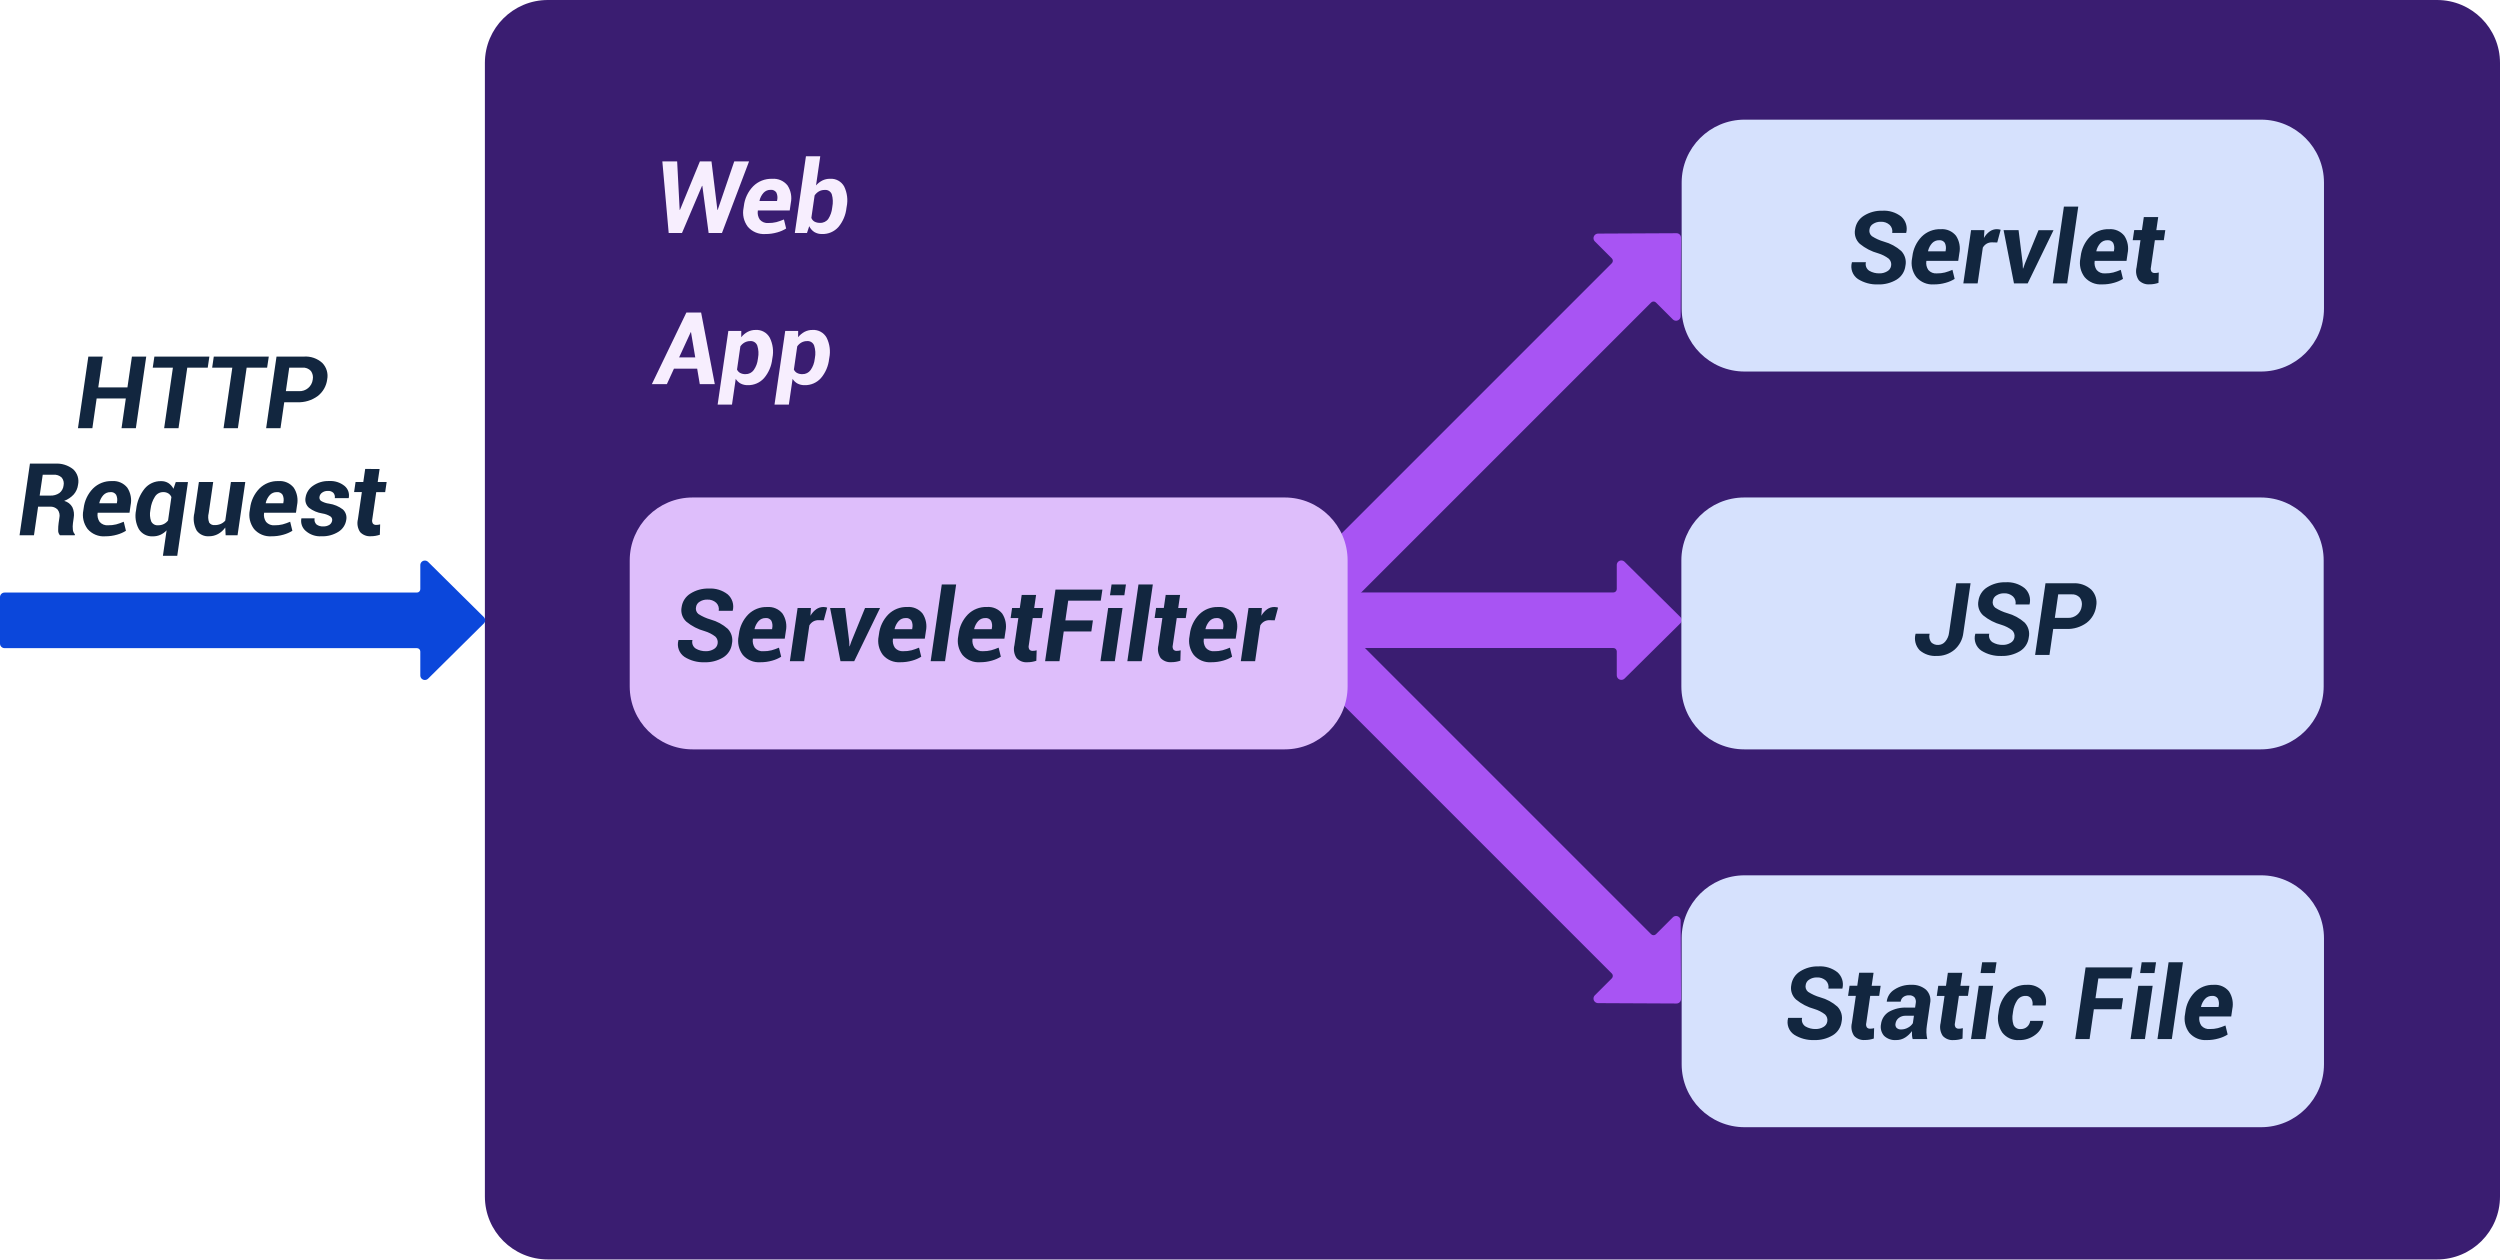
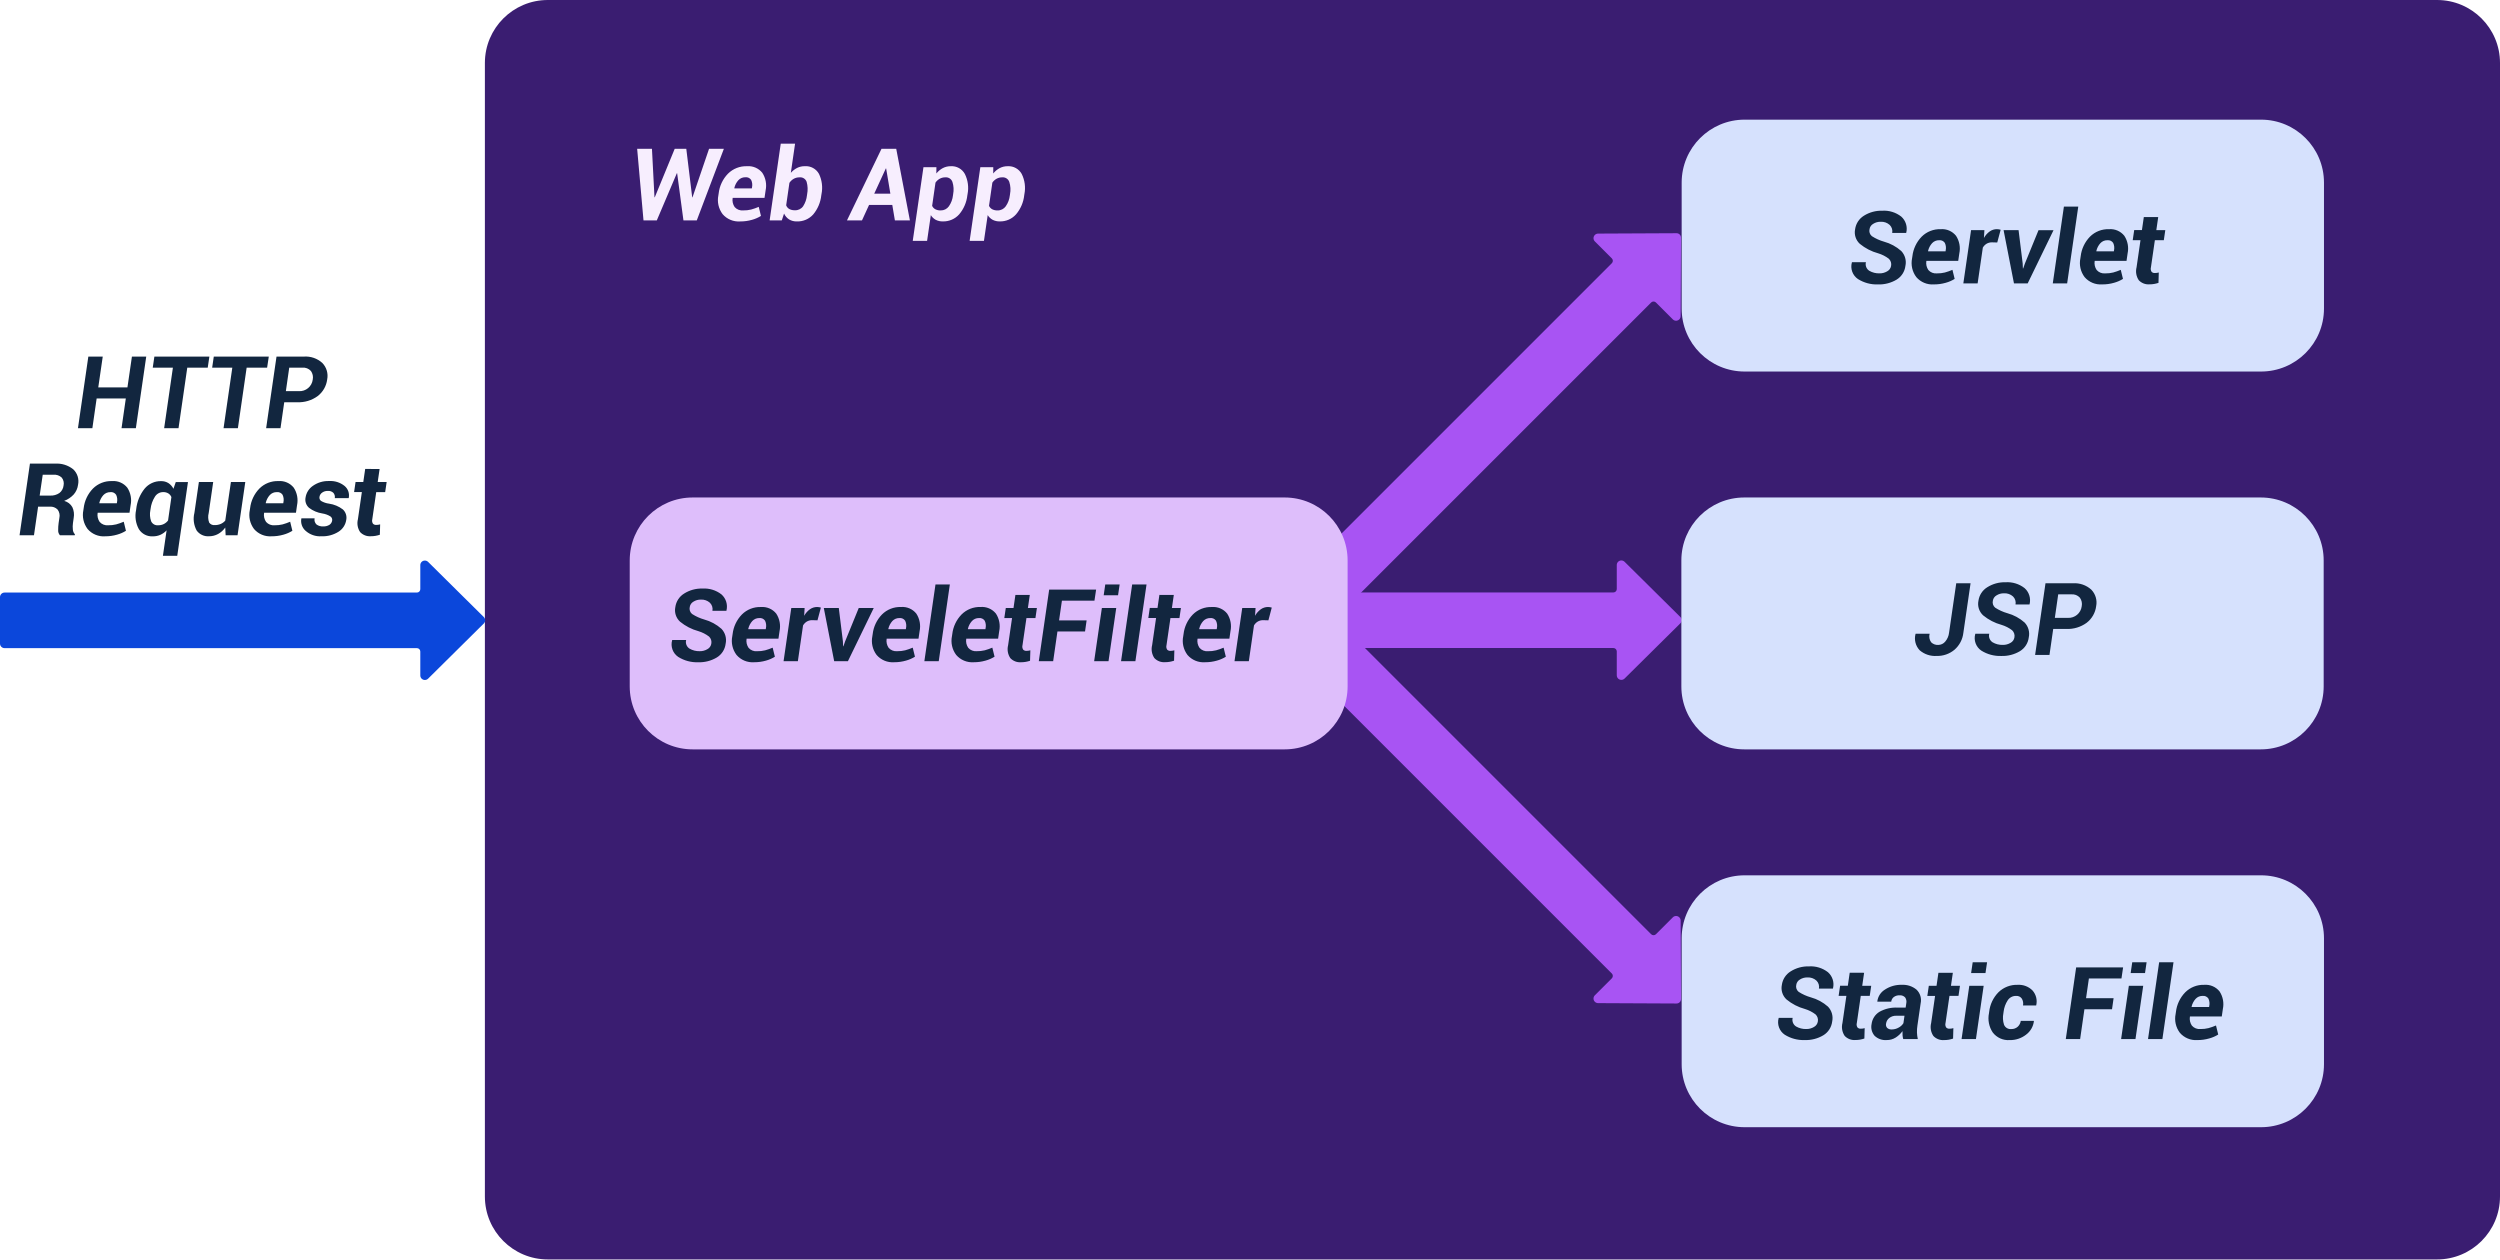
<svg xmlns="http://www.w3.org/2000/svg" width="397" height="200" viewBox="0 0 397 200">
  <g id="Grupo_1103163" data-name="Grupo 1103163" transform="translate(-655 -528)">
    <rect id="Rectángulo_403460" data-name="Rectángulo 403460" width="320" height="200" rx="10" transform="translate(732 528)" fill="#3a1d71" />
    <path id="Trazado_879179" data-name="Trazado 879179" d="M18.76,10.085a.715.715,0,0,1-.518.219h-3.8a.539.539,0,0,0-.536.542V76.322a.722.722,0,0,1-.719.726H5.8a.722.722,0,0,1-.719-.726V10.846a.539.539,0,0,0-.536-.542H.732A.722.722,0,0,1,0,9.592a.73.73,0,0,1,.217-.534L8.972.217a.708.708,0,0,1,1.019,0l8.755,8.841A.731.731,0,0,1,18.76,10.085Z" transform="translate(732.048 617.018) rotate(90)" fill="#0b47db" />
    <path id="Trazado_879180" data-name="Trazado 879180" d="M18.76,10.085a.715.715,0,0,1-.518.219h-3.8a.539.539,0,0,0-.536.542V76.322a.722.722,0,0,1-.719.726H5.8a.722.722,0,0,1-.719-.726V10.846a.539.539,0,0,0-.536-.542H.732A.722.722,0,0,1,0,9.592a.73.73,0,0,1,.217-.534L8.972.217a.708.708,0,0,1,1.019,0l8.755,8.841A.731.731,0,0,1,18.76,10.085Z" transform="translate(922.048 617) rotate(90)" fill="#a854f3" />
    <path id="Trazado_879181" data-name="Trazado 879181" d="M18.76,10.085a.715.715,0,0,1-.518.219h-3.8a.539.539,0,0,0-.536.542v68.3a.722.722,0,0,1-.719.726H5.8a.722.722,0,0,1-.719-.726v-68.3a.539.539,0,0,0-.536-.542H.732A.722.722,0,0,1,0,9.592a.73.73,0,0,1,.217-.534L8.972.217a.708.708,0,0,1,1.019,0l8.755,8.841A.731.731,0,0,1,18.76,10.085Z" transform="translate(915.036 558.537) rotate(45)" fill="#a854f3" />
    <path id="Trazado_879182" data-name="Trazado 879182" d="M18.76,66.963a.715.715,0,0,0-.518-.219h-3.8a.539.539,0,0,1-.536-.542V-2.1a.722.722,0,0,0-.719-.726H5.8a.722.722,0,0,0-.719.726V66.2a.539.539,0,0,1-.536.542H.732A.722.722,0,0,0,0,67.456a.73.73,0,0,0,.217.534l8.755,8.841a.708.708,0,0,0,1.019,0l8.755-8.841A.731.731,0,0,0,18.76,66.963Z" transform="translate(860.555 639.374) rotate(-45)" fill="#a854f3" />
    <rect id="Rectángulo_403512" data-name="Rectángulo 403512" width="114" height="40" rx="10" transform="translate(755 607)" fill="#debefb" />
    <rect id="Rectángulo_403513" data-name="Rectángulo 403513" width="102" height="40" rx="10" transform="translate(922.048 547)" fill="#d6e1fd" />
    <rect id="Rectángulo_403514" data-name="Rectángulo 403514" width="102" height="40" rx="10" transform="translate(922 607)" fill="#d6e1fd" />
    <rect id="Rectángulo_403515" data-name="Rectángulo 403515" width="102" height="40" rx="10" transform="translate(922.048 667)" fill="#d6e1fd" />
-     <path id="Trazado_880514" data-name="Trazado 880514" d="M9.922,11.336h.047L12.6,3.625h2.352L10.648,15H8.531l-1-7.484-.047-.008L4.3,15H2.188L1.18,3.625H3.531l.4,7.7.047.008,3.164-7.7H8.984Zm7.617,3.828A3.361,3.361,0,0,1,14.746,14a3.71,3.71,0,0,1-.668-2.98l.047-.312a5.35,5.35,0,0,1,1.48-3.129,4.072,4.072,0,0,1,3.012-1.184,2.829,2.829,0,0,1,2.438,1.047,3.7,3.7,0,0,1,.523,2.8l-.172,1.18H16.359l-.016.039a1.957,1.957,0,0,0,.32,1.418,1.6,1.6,0,0,0,1.359.535,4.993,4.993,0,0,0,1.266-.141,9.4,9.4,0,0,0,1.2-.422l.352,1.438a5.365,5.365,0,0,1-1.418.617A6.622,6.622,0,0,1,17.539,15.164Zm.82-7.016a1.462,1.462,0,0,0-1.109.473,2.765,2.765,0,0,0-.641,1.246l.016.047h2.766l.031-.172a1.857,1.857,0,0,0-.141-1.176A.973.973,0,0,0,18.359,8.148Zm12.063,2.859a5.661,5.661,0,0,1-1.281,3.043,3.333,3.333,0,0,1-2.6,1.113,2.268,2.268,0,0,1-1.234-.32,2.209,2.209,0,0,1-.8-.93L24.148,15h-1.93L23.984,2.813h2.273l-.672,4.633a3.349,3.349,0,0,1,1-.781A2.669,2.669,0,0,1,27.8,6.391a2.38,2.38,0,0,1,2.254,1.223,5.077,5.077,0,0,1,.395,3.23Zm-2.25-.164a4.213,4.213,0,0,0-.078-1.969,1.075,1.075,0,0,0-1.133-.711,1.814,1.814,0,0,0-.918.23,2.063,2.063,0,0,0-.684.645L24.844,12.6a1.116,1.116,0,0,0,.492.59,1.744,1.744,0,0,0,.883.2,1.518,1.518,0,0,0,1.313-.629,3.969,3.969,0,0,0,.617-1.754ZM6.711,36.547H3.023L1.9,39H-.484L5,27.625H7.336L9.508,39H7.125ZM3.844,34.758H6.406l-.672-4-.047-.008Zm14.789.25a5.586,5.586,0,0,1-1.3,3.035,3.351,3.351,0,0,1-2.586,1.121,2.354,2.354,0,0,1-1.129-.254,2.107,2.107,0,0,1-.785-.746l-.594,4.086H9.961l1.7-11.7h2.055l-.008,1a3.327,3.327,0,0,1,1.023-.855,2.687,2.687,0,0,1,1.273-.3,2.384,2.384,0,0,1,2.234,1.234,5,5,0,0,1,.422,3.219Zm-2.258-.164a3.941,3.941,0,0,0-.113-1.949,1.089,1.089,0,0,0-1.113-.73,1.83,1.83,0,0,0-.9.219A2.028,2.028,0,0,0,13.57,33l-.531,3.688a1.167,1.167,0,0,0,.5.539,1.75,1.75,0,0,0,.859.188,1.555,1.555,0,0,0,1.3-.656,3.738,3.738,0,0,0,.652-1.75Zm11.289.164a5.586,5.586,0,0,1-1.3,3.035,3.351,3.351,0,0,1-2.586,1.121,2.354,2.354,0,0,1-1.129-.254,2.107,2.107,0,0,1-.785-.746l-.594,4.086H18.992l1.7-11.7h2.055l-.008,1a3.327,3.327,0,0,1,1.023-.855,2.687,2.687,0,0,1,1.273-.3,2.384,2.384,0,0,1,2.234,1.234,5,5,0,0,1,.422,3.219Zm-2.258-.164a3.941,3.941,0,0,0-.113-1.949,1.089,1.089,0,0,0-1.113-.73,1.83,1.83,0,0,0-.9.219A2.028,2.028,0,0,0,22.6,33l-.531,3.688a1.167,1.167,0,0,0,.5.539,1.75,1.75,0,0,0,.859.188,1.555,1.555,0,0,0,1.3-.656,3.738,3.738,0,0,0,.652-1.75Z" transform="translate(759 550)" fill="#f7eefe" />
+     <path id="Trazado_880514" data-name="Trazado 880514" d="M9.922,11.336h.047L12.6,3.625h2.352L10.648,15H8.531l-1-7.484-.047-.008L4.3,15H2.188L1.18,3.625H3.531l.4,7.7.047.008,3.164-7.7H8.984Zm7.617,3.828A3.361,3.361,0,0,1,14.746,14a3.71,3.71,0,0,1-.668-2.98l.047-.312a5.35,5.35,0,0,1,1.48-3.129,4.072,4.072,0,0,1,3.012-1.184,2.829,2.829,0,0,1,2.438,1.047,3.7,3.7,0,0,1,.523,2.8l-.172,1.18H16.359l-.016.039a1.957,1.957,0,0,0,.32,1.418,1.6,1.6,0,0,0,1.359.535,4.993,4.993,0,0,0,1.266-.141,9.4,9.4,0,0,0,1.2-.422l.352,1.438a5.365,5.365,0,0,1-1.418.617A6.622,6.622,0,0,1,17.539,15.164Zm.82-7.016a1.462,1.462,0,0,0-1.109.473,2.765,2.765,0,0,0-.641,1.246l.016.047h2.766l.031-.172a1.857,1.857,0,0,0-.141-1.176A.973.973,0,0,0,18.359,8.148Zm12.063,2.859a5.661,5.661,0,0,1-1.281,3.043,3.333,3.333,0,0,1-2.6,1.113,2.268,2.268,0,0,1-1.234-.32,2.209,2.209,0,0,1-.8-.93L24.148,15h-1.93L23.984,2.813h2.273l-.672,4.633a3.349,3.349,0,0,1,1-.781A2.669,2.669,0,0,1,27.8,6.391a2.38,2.38,0,0,1,2.254,1.223,5.077,5.077,0,0,1,.395,3.23Zm-2.25-.164a4.213,4.213,0,0,0-.078-1.969,1.075,1.075,0,0,0-1.133-.711,1.814,1.814,0,0,0-.918.23,2.063,2.063,0,0,0-.684.645L24.844,12.6a1.116,1.116,0,0,0,.492.59,1.744,1.744,0,0,0,.883.2,1.518,1.518,0,0,0,1.313-.629,3.969,3.969,0,0,0,.617-1.754Zm13.523,1.7H38.008L36.883,15H34.5L39.984,3.625H42.32L44.492,15H42.109Zm-2.867-1.789h2.563l-.672-4-.047-.008Zm14.789.25a5.586,5.586,0,0,1-1.3,3.035,3.351,3.351,0,0,1-2.586,1.121A2.354,2.354,0,0,1,48.6,14.91a2.107,2.107,0,0,1-.785-.746l-.594,4.086H44.945l1.7-11.7H48.7l-.008,1a3.327,3.327,0,0,1,1.023-.855,2.687,2.687,0,0,1,1.273-.3,2.384,2.384,0,0,1,2.234,1.234,5,5,0,0,1,.422,3.219Zm-2.258-.164a3.941,3.941,0,0,0-.113-1.949,1.089,1.089,0,0,0-1.113-.73,1.83,1.83,0,0,0-.9.219A2.028,2.028,0,0,0,48.555,9l-.531,3.688a1.167,1.167,0,0,0,.5.539,1.75,1.75,0,0,0,.859.188,1.555,1.555,0,0,0,1.3-.656,3.738,3.738,0,0,0,.652-1.75Zm11.289.164a5.586,5.586,0,0,1-1.3,3.035,3.351,3.351,0,0,1-2.586,1.121,2.354,2.354,0,0,1-1.129-.254,2.107,2.107,0,0,1-.785-.746L56.25,18.25H53.977l1.7-11.7h2.055l-.008,1a3.327,3.327,0,0,1,1.023-.855,2.687,2.687,0,0,1,1.273-.3A2.384,2.384,0,0,1,62.25,7.625a5,5,0,0,1,.422,3.219Zm-2.258-.164a3.941,3.941,0,0,0-.113-1.949,1.089,1.089,0,0,0-1.113-.73,1.83,1.83,0,0,0-.9.219A2.028,2.028,0,0,0,57.586,9l-.531,3.688a1.167,1.167,0,0,0,.5.539,1.75,1.75,0,0,0,.859.188,1.555,1.555,0,0,0,1.3-.656,3.738,3.738,0,0,0,.652-1.75Z" transform="translate(755 548)" fill="#f7eefe" />
    <path id="Trazado_880516" data-name="Trazado 880516" d="M13.254,12.242A1.235,1.235,0,0,0,12.9,11.09a5.335,5.335,0,0,0-1.691-.863A7.8,7.8,0,0,1,8.289,8.719a2.465,2.465,0,0,1-.746-2.312,3,3,0,0,1,1.4-2.152,5.177,5.177,0,0,1,2.914-.793,4.455,4.455,0,0,1,3.008.926,2.586,2.586,0,0,1,.8,2.559l-.016.047H13.434a1.411,1.411,0,0,0-.4-1.277,1.96,1.96,0,0,0-1.43-.5,2.116,2.116,0,0,0-1.2.336,1.167,1.167,0,0,0-.57.836A1.1,1.1,0,0,0,10.2,7.5a7.217,7.217,0,0,0,1.941.879,6.817,6.817,0,0,1,2.73,1.48,2.624,2.624,0,0,1,.66,2.371,2.963,2.963,0,0,1-1.4,2.176,5.424,5.424,0,0,1-2.965.762A5.588,5.588,0,0,1,8,14.316a2.4,2.4,0,0,1-.969-2.637l.016-.047H9.262A1.245,1.245,0,0,0,9.793,13a3.061,3.061,0,0,0,1.625.41,2.286,2.286,0,0,0,1.227-.328A1.192,1.192,0,0,0,13.254,12.242Zm6.8,2.922A3.361,3.361,0,0,1,17.258,14a3.71,3.71,0,0,1-.668-2.98l.047-.312a5.35,5.35,0,0,1,1.48-3.129,4.072,4.072,0,0,1,3.012-1.184,2.829,2.829,0,0,1,2.438,1.047,3.7,3.7,0,0,1,.523,2.8l-.172,1.18H18.871l-.016.039a1.957,1.957,0,0,0,.32,1.418,1.6,1.6,0,0,0,1.359.535,4.993,4.993,0,0,0,1.266-.141,9.4,9.4,0,0,0,1.2-.422l.352,1.438a5.365,5.365,0,0,1-1.418.617A6.622,6.622,0,0,1,20.051,15.164Zm.82-7.016a1.462,1.462,0,0,0-1.109.473,2.765,2.765,0,0,0-.641,1.246l.016.047H21.9l.031-.172a1.857,1.857,0,0,0-.141-1.176A.973.973,0,0,0,20.871,8.148Zm9.242.359-.828-.023a1.642,1.642,0,0,0-.863.219,1.722,1.722,0,0,0-.6.617L27,15H24.73l1.227-8.453h2.117L28,7.789a3.168,3.168,0,0,1,.914-1.035,1.971,1.971,0,0,1,1.148-.363,1.659,1.659,0,0,1,.309.027q.145.027.285.066Zm4.039,3.344.031.773.047.008.273-.781,2.164-5.3h2.383L34.949,15H32.77L31.121,6.547H33.5ZM41.215,15H38.934L40.7,2.813H42.98Zm5.563.164A3.361,3.361,0,0,1,43.984,14a3.71,3.71,0,0,1-.668-2.98l.047-.312a5.35,5.35,0,0,1,1.48-3.129,4.072,4.072,0,0,1,3.012-1.184,2.829,2.829,0,0,1,2.438,1.047,3.7,3.7,0,0,1,.523,2.8l-.172,1.18H45.6l-.016.039a1.957,1.957,0,0,0,.32,1.418,1.6,1.6,0,0,0,1.359.535,4.993,4.993,0,0,0,1.266-.141,9.4,9.4,0,0,0,1.2-.422l.352,1.438a5.365,5.365,0,0,1-1.418.617A6.622,6.622,0,0,1,46.777,15.164Zm.82-7.016a1.462,1.462,0,0,0-1.109.473,2.765,2.765,0,0,0-.641,1.246l.016.047h2.766l.031-.172a1.857,1.857,0,0,0-.141-1.176A.973.973,0,0,0,47.6,8.148Zm8.078-3.672-.3,2.07H56.8l-.234,1.6H55.145l-.625,4.3a.887.887,0,0,0,.1.711.65.65,0,0,0,.52.2,2.284,2.284,0,0,0,.313-.02,2.514,2.514,0,0,0,.313-.066l-.047,1.648a5.04,5.04,0,0,1-.7.176,4.184,4.184,0,0,1-.719.059,2.116,2.116,0,0,1-1.711-.656,2.538,2.538,0,0,1-.352-2.047l.625-4.312H51.629l.234-1.6H53.09l.3-2.07Z" transform="translate(942.048 558)" fill="#12263f" />
-     <path id="Trazado_880515" data-name="Trazado 880515" d="M6.953,12.242A1.235,1.235,0,0,0,6.6,11.09a5.335,5.335,0,0,0-1.691-.863A7.8,7.8,0,0,1,1.988,8.719a2.465,2.465,0,0,1-.746-2.312,3,3,0,0,1,1.4-2.152,5.177,5.177,0,0,1,2.914-.793,4.455,4.455,0,0,1,3.008.926,2.586,2.586,0,0,1,.8,2.559l-.016.047H7.133a1.411,1.411,0,0,0-.4-1.277,1.96,1.96,0,0,0-1.43-.5,2.116,2.116,0,0,0-1.2.336,1.167,1.167,0,0,0-.57.836A1.1,1.1,0,0,0,3.9,7.5a7.217,7.217,0,0,0,1.941.879,6.817,6.817,0,0,1,2.73,1.48,2.624,2.624,0,0,1,.66,2.371,2.963,2.963,0,0,1-1.4,2.176,5.424,5.424,0,0,1-2.965.762A5.588,5.588,0,0,1,1.7,14.316,2.4,2.4,0,0,1,.734,11.68l.016-.047H2.961A1.245,1.245,0,0,0,3.492,13a3.061,3.061,0,0,0,1.625.41,2.286,2.286,0,0,0,1.227-.328A1.192,1.192,0,0,0,6.953,12.242Zm6.8,2.922A3.361,3.361,0,0,1,10.957,14a3.71,3.71,0,0,1-.668-2.98l.047-.312a5.35,5.35,0,0,1,1.48-3.129,4.072,4.072,0,0,1,3.012-1.184,2.829,2.829,0,0,1,2.438,1.047,3.7,3.7,0,0,1,.523,2.8l-.172,1.18H12.57l-.016.039a1.957,1.957,0,0,0,.32,1.418,1.6,1.6,0,0,0,1.359.535,4.993,4.993,0,0,0,1.266-.141,9.4,9.4,0,0,0,1.2-.422l.352,1.438a5.365,5.365,0,0,1-1.418.617A6.622,6.622,0,0,1,13.75,15.164Zm.82-7.016a1.462,1.462,0,0,0-1.109.473,2.765,2.765,0,0,0-.641,1.246l.016.047H15.6l.031-.172a1.857,1.857,0,0,0-.141-1.176A.973.973,0,0,0,14.57,8.148Zm9.242.359-.828-.023a1.642,1.642,0,0,0-.863.219,1.722,1.722,0,0,0-.6.617L20.7,15H18.43l1.227-8.453h2.117L21.7,7.789a3.168,3.168,0,0,1,.914-1.035,1.971,1.971,0,0,1,1.148-.363,1.659,1.659,0,0,1,.309.027q.145.027.285.066Zm4.039,3.344.031.773.047.008.273-.781,2.164-5.3H32.75L28.648,15h-2.18L24.82,6.547H27.2Zm8.141,3.313A3.361,3.361,0,0,1,33.2,14a3.71,3.71,0,0,1-.668-2.98l.047-.312a5.35,5.35,0,0,1,1.48-3.129A4.072,4.072,0,0,1,37.07,6.391a2.829,2.829,0,0,1,2.438,1.047,3.7,3.7,0,0,1,.523,2.8l-.172,1.18H34.813l-.016.039a1.957,1.957,0,0,0,.32,1.418,1.6,1.6,0,0,0,1.359.535,4.993,4.993,0,0,0,1.266-.141,9.4,9.4,0,0,0,1.2-.422l.352,1.438a5.365,5.365,0,0,1-1.418.617A6.622,6.622,0,0,1,35.992,15.164Zm.82-7.016a1.462,1.462,0,0,0-1.109.473,2.765,2.765,0,0,0-.641,1.246l.016.047h2.766l.031-.172a1.857,1.857,0,0,0-.141-1.176A.973.973,0,0,0,36.813,8.148ZM43.07,15H40.789L42.555,2.813h2.281Zm5.563.164A3.361,3.361,0,0,1,45.84,14a3.71,3.71,0,0,1-.668-2.98l.047-.312A5.35,5.35,0,0,1,46.7,7.574a4.072,4.072,0,0,1,3.012-1.184,2.829,2.829,0,0,1,2.438,1.047,3.7,3.7,0,0,1,.523,2.8l-.172,1.18H47.453l-.016.039a1.957,1.957,0,0,0,.32,1.418,1.6,1.6,0,0,0,1.359.535,4.993,4.993,0,0,0,1.266-.141,9.4,9.4,0,0,0,1.2-.422l.352,1.438a5.365,5.365,0,0,1-1.418.617A6.622,6.622,0,0,1,48.633,15.164Zm.82-7.016a1.462,1.462,0,0,0-1.109.473A2.765,2.765,0,0,0,47.7,9.867l.016.047h2.766l.031-.172a1.857,1.857,0,0,0-.141-1.176A.973.973,0,0,0,49.453,8.148Zm8.078-3.672-.3,2.07h1.43l-.234,1.6H57l-.625,4.3a.887.887,0,0,0,.1.711.65.65,0,0,0,.52.2,2.284,2.284,0,0,0,.313-.02,2.514,2.514,0,0,0,.313-.066L57.57,14.93a5.04,5.04,0,0,1-.7.176,4.184,4.184,0,0,1-.719.059,2.116,2.116,0,0,1-1.711-.656,2.538,2.538,0,0,1-.352-2.047l.625-4.312H53.484l.234-1.6h1.227l.3-2.07Zm8.773,5.8H61.922L61.242,15H58.961L60.609,3.625h7.453L67.8,5.383H62.633L62.18,8.516h4.375ZM70.031,15H67.75l1.227-8.453h2.281ZM71.547,4.523H69.266l.25-1.711H71.8ZM74.3,15H72.023L73.789,2.813H76.07ZM80.4,4.477l-.3,2.07h1.43l-.234,1.6H79.867l-.625,4.3a.887.887,0,0,0,.1.711.65.65,0,0,0,.52.2,2.284,2.284,0,0,0,.313-.02,2.515,2.515,0,0,0,.313-.066l-.047,1.648a5.04,5.04,0,0,1-.7.176,4.184,4.184,0,0,1-.719.059,2.116,2.116,0,0,1-1.711-.656,2.538,2.538,0,0,1-.352-2.047l.625-4.312H76.352l.234-1.6h1.227l.3-2.07Zm4.961,10.688A3.361,3.361,0,0,1,82.566,14a3.71,3.71,0,0,1-.668-2.98l.047-.312a5.35,5.35,0,0,1,1.48-3.129,4.072,4.072,0,0,1,3.012-1.184,2.829,2.829,0,0,1,2.438,1.047,3.7,3.7,0,0,1,.523,2.8l-.172,1.18H84.18l-.016.039a1.957,1.957,0,0,0,.32,1.418,1.6,1.6,0,0,0,1.359.535,4.993,4.993,0,0,0,1.266-.141,9.4,9.4,0,0,0,1.2-.422l.352,1.438a5.365,5.365,0,0,1-1.418.617A6.622,6.622,0,0,1,85.359,15.164Zm.82-7.016a1.462,1.462,0,0,0-1.109.473,2.765,2.765,0,0,0-.641,1.246l.016.047h2.766l.031-.172A1.857,1.857,0,0,0,87.1,8.566.973.973,0,0,0,86.18,8.148Zm9.242.359-.828-.023a1.642,1.642,0,0,0-.863.219,1.722,1.722,0,0,0-.6.617L92.313,15H90.039l1.227-8.453h2.117L93.3,7.789a3.168,3.168,0,0,1,.914-1.035,1.971,1.971,0,0,1,1.148-.363,1.659,1.659,0,0,1,.309.027q.145.027.285.066Z" transform="translate(762 618)" fill="#12263f" />
+     <path id="Trazado_880515" data-name="Trazado 880515" d="M6.953,12.242A1.235,1.235,0,0,0,6.6,11.09a5.335,5.335,0,0,0-1.691-.863A7.8,7.8,0,0,1,1.988,8.719a2.465,2.465,0,0,1-.746-2.312,3,3,0,0,1,1.4-2.152,5.177,5.177,0,0,1,2.914-.793,4.455,4.455,0,0,1,3.008.926,2.586,2.586,0,0,1,.8,2.559l-.016.047H7.133a1.411,1.411,0,0,0-.4-1.277,1.96,1.96,0,0,0-1.43-.5,2.116,2.116,0,0,0-1.2.336,1.167,1.167,0,0,0-.57.836A1.1,1.1,0,0,0,3.9,7.5a7.217,7.217,0,0,0,1.941.879,6.817,6.817,0,0,1,2.73,1.48,2.624,2.624,0,0,1,.66,2.371,2.963,2.963,0,0,1-1.4,2.176,5.424,5.424,0,0,1-2.965.762A5.588,5.588,0,0,1,1.7,14.316,2.4,2.4,0,0,1,.734,11.68l.016-.047H2.961A1.245,1.245,0,0,0,3.492,13a3.061,3.061,0,0,0,1.625.41,2.286,2.286,0,0,0,1.227-.328A1.192,1.192,0,0,0,6.953,12.242Zm6.8,2.922A3.361,3.361,0,0,1,10.957,14a3.71,3.71,0,0,1-.668-2.98l.047-.312a5.35,5.35,0,0,1,1.48-3.129,4.072,4.072,0,0,1,3.012-1.184,2.829,2.829,0,0,1,2.438,1.047,3.7,3.7,0,0,1,.523,2.8l-.172,1.18H12.57l-.016.039a1.957,1.957,0,0,0,.32,1.418,1.6,1.6,0,0,0,1.359.535,4.993,4.993,0,0,0,1.266-.141,9.4,9.4,0,0,0,1.2-.422l.352,1.438a5.365,5.365,0,0,1-1.418.617A6.622,6.622,0,0,1,13.75,15.164Zm.82-7.016a1.462,1.462,0,0,0-1.109.473,2.765,2.765,0,0,0-.641,1.246l.016.047H15.6l.031-.172a1.857,1.857,0,0,0-.141-1.176A.973.973,0,0,0,14.57,8.148Zm9.242.359-.828-.023a1.642,1.642,0,0,0-.863.219,1.722,1.722,0,0,0-.6.617L20.7,15H18.43l1.227-8.453h2.117L21.7,7.789a3.168,3.168,0,0,1,.914-1.035,1.971,1.971,0,0,1,1.148-.363,1.659,1.659,0,0,1,.309.027q.145.027.285.066Zm4.039,3.344.031.773.047.008.273-.781,2.164-5.3H32.75L28.648,15h-2.18L24.82,6.547H27.2Zm8.141,3.313A3.361,3.361,0,0,1,33.2,14a3.71,3.71,0,0,1-.668-2.98l.047-.312a5.35,5.35,0,0,1,1.48-3.129A4.072,4.072,0,0,1,37.07,6.391a2.829,2.829,0,0,1,2.438,1.047,3.7,3.7,0,0,1,.523,2.8l-.172,1.18H34.813l-.016.039a1.957,1.957,0,0,0,.32,1.418,1.6,1.6,0,0,0,1.359.535,4.993,4.993,0,0,0,1.266-.141,9.4,9.4,0,0,0,1.2-.422l.352,1.438a5.365,5.365,0,0,1-1.418.617A6.622,6.622,0,0,1,35.992,15.164Zm.82-7.016a1.462,1.462,0,0,0-1.109.473,2.765,2.765,0,0,0-.641,1.246l.016.047h2.766l.031-.172a1.857,1.857,0,0,0-.141-1.176A.973.973,0,0,0,36.813,8.148ZM43.07,15H40.789L42.555,2.813h2.281Zm5.563.164A3.361,3.361,0,0,1,45.84,14a3.71,3.71,0,0,1-.668-2.98l.047-.312A5.35,5.35,0,0,1,46.7,7.574a4.072,4.072,0,0,1,3.012-1.184,2.829,2.829,0,0,1,2.438,1.047,3.7,3.7,0,0,1,.523,2.8l-.172,1.18H47.453l-.016.039a1.957,1.957,0,0,0,.32,1.418,1.6,1.6,0,0,0,1.359.535,4.993,4.993,0,0,0,1.266-.141,9.4,9.4,0,0,0,1.2-.422l.352,1.438a5.365,5.365,0,0,1-1.418.617A6.622,6.622,0,0,1,48.633,15.164Zm.82-7.016a1.462,1.462,0,0,0-1.109.473A2.765,2.765,0,0,0,47.7,9.867l.016.047h2.766l.031-.172a1.857,1.857,0,0,0-.141-1.176A.973.973,0,0,0,49.453,8.148Zm8.078-3.672-.3,2.07h1.43l-.234,1.6H57l-.625,4.3a.887.887,0,0,0,.1.711.65.65,0,0,0,.52.2,2.284,2.284,0,0,0,.313-.02,2.514,2.514,0,0,0,.313-.066L57.57,14.93a5.04,5.04,0,0,1-.7.176,4.184,4.184,0,0,1-.719.059,2.116,2.116,0,0,1-1.711-.656,2.538,2.538,0,0,1-.352-2.047l.625-4.312H53.484l.234-1.6h1.227l.3-2.07Zm8.773,5.8H61.922L61.242,15H58.961L60.609,3.625h7.453L67.8,5.383H62.633L62.18,8.516h4.375ZM70.031,15H67.75l1.227-8.453h2.281ZM71.547,4.523H69.266l.25-1.711H71.8ZM74.3,15H72.023L73.789,2.813H76.07ZM80.4,4.477l-.3,2.07h1.43l-.234,1.6H79.867l-.625,4.3a.887.887,0,0,0,.1.711.65.65,0,0,0,.52.2,2.284,2.284,0,0,0,.313-.02,2.515,2.515,0,0,0,.313-.066l-.047,1.648a5.04,5.04,0,0,1-.7.176,4.184,4.184,0,0,1-.719.059,2.116,2.116,0,0,1-1.711-.656,2.538,2.538,0,0,1-.352-2.047l.625-4.312H76.352l.234-1.6h1.227l.3-2.07Zm4.961,10.688A3.361,3.361,0,0,1,82.566,14a3.71,3.71,0,0,1-.668-2.98l.047-.312a5.35,5.35,0,0,1,1.48-3.129,4.072,4.072,0,0,1,3.012-1.184,2.829,2.829,0,0,1,2.438,1.047,3.7,3.7,0,0,1,.523,2.8l-.172,1.18H84.18l-.016.039a1.957,1.957,0,0,0,.32,1.418,1.6,1.6,0,0,0,1.359.535,4.993,4.993,0,0,0,1.266-.141,9.4,9.4,0,0,0,1.2-.422l.352,1.438a5.365,5.365,0,0,1-1.418.617A6.622,6.622,0,0,1,85.359,15.164Zm.82-7.016a1.462,1.462,0,0,0-1.109.473,2.765,2.765,0,0,0-.641,1.246l.016.047h2.766l.031-.172A1.857,1.857,0,0,0,87.1,8.566.973.973,0,0,0,86.18,8.148Zm9.242.359-.828-.023a1.642,1.642,0,0,0-.863.219,1.722,1.722,0,0,0-.6.617L92.313,15H90.039l1.227-8.453h2.117L93.3,7.789a3.168,3.168,0,0,1,.914-1.035,1.971,1.971,0,0,1,1.148-.363,1.659,1.659,0,0,1,.309.027q.145.027.285.066Z" transform="translate(761 618)" fill="#12263f" />
    <path id="Trazado_880513" data-name="Trazado 880513" d="M24.574,15H22.3l.68-4.727H18.348L17.668,15H15.379L17.027,3.625h2.289l-.711,4.891h4.633l.711-4.891h2.273ZM35.988,5.383h-3.25L31.348,15H29.066l1.391-9.617h-3.2l.258-1.758h8.734Zm9.43,0h-3.25L40.777,15H38.5l1.391-9.617h-3.2l.258-1.758h8.734Zm2.719,5.492L47.543,15H45.262L46.91,3.625h4.352A3.943,3.943,0,0,1,54.18,4.633a2.935,2.935,0,0,1,.777,2.625A3.947,3.947,0,0,1,53.445,9.9a5.125,5.125,0,0,1-3.23.977Zm.258-1.758h2.07a2.1,2.1,0,0,0,2.2-1.844,1.74,1.74,0,0,0-.293-1.363A1.633,1.633,0,0,0,51,5.383h-2.07ZM9.051,27.453,8.395,32H6.105L7.754,20.625H11.73a4.193,4.193,0,0,1,2.891.891,2.622,2.622,0,0,1,.773,2.469,2.9,2.9,0,0,1-.687,1.535,3.971,3.971,0,0,1-1.516,1.02,2.071,2.071,0,0,1,1.3,1,2.827,2.827,0,0,1,.211,1.7l-.117.836a4,4,0,0,0-.016,1,1.164,1.164,0,0,0,.328.766L14.871,32H12.52a1.082,1.082,0,0,1-.281-.816,7.448,7.448,0,0,1,.07-1.129l.117-.8a1.616,1.616,0,0,0-.273-1.332,1.559,1.559,0,0,0-1.25-.465ZM9.3,25.7h1.656a2.4,2.4,0,0,0,1.48-.41,1.752,1.752,0,0,0,.66-1.2,1.492,1.492,0,0,0-.293-1.25,1.7,1.7,0,0,0-1.332-.453H9.785Zm10.4,6.469A3.361,3.361,0,0,1,16.906,31a3.71,3.71,0,0,1-.668-2.98l.047-.312a5.35,5.35,0,0,1,1.48-3.129,4.072,4.072,0,0,1,3.012-1.184,2.829,2.829,0,0,1,2.438,1.047,3.7,3.7,0,0,1,.523,2.8l-.172,1.18H18.52l-.016.039a1.957,1.957,0,0,0,.32,1.418,1.6,1.6,0,0,0,1.359.535,4.993,4.993,0,0,0,1.266-.141,9.4,9.4,0,0,0,1.2-.422L23,31.289a5.365,5.365,0,0,1-1.418.617A6.622,6.622,0,0,1,19.7,32.164Zm.82-7.016a1.462,1.462,0,0,0-1.109.473,2.765,2.765,0,0,0-.641,1.246l.016.047h2.766l.031-.172a1.857,1.857,0,0,0-.141-1.176A.973.973,0,0,0,20.52,25.148Zm4.109,2.7a6.245,6.245,0,0,1,1.332-3.25,3.3,3.3,0,0,1,2.613-1.2,2.115,2.115,0,0,1,1.176.316,2.321,2.321,0,0,1,.793.9l.367-1.062h1.938l-1.7,11.7H28.871l.586-4.039a3.118,3.118,0,0,1-.984.711,2.865,2.865,0,0,1-1.187.242,2.446,2.446,0,0,1-2.238-1.148,4.376,4.376,0,0,1-.441-3.008Zm2.25.164A3.3,3.3,0,0,0,27,29.777a1.105,1.105,0,0,0,1.125.637,1.965,1.965,0,0,0,.891-.2,1.925,1.925,0,0,0,.672-.562l.531-3.719a1.272,1.272,0,0,0-.492-.582,1.51,1.51,0,0,0-.82-.207,1.534,1.534,0,0,0-1.32.754,4.63,4.63,0,0,0-.68,1.941ZM38.77,30.773A3.447,3.447,0,0,1,37.629,31.8a2.975,2.975,0,0,1-1.453.359,2.219,2.219,0,0,1-1.945-.91,3.9,3.9,0,0,1-.359-2.809l.711-4.9h2.273l-.711,4.914a2.546,2.546,0,0,0,.07,1.531.948.948,0,0,0,.883.4,2.366,2.366,0,0,0,.953-.184,1.982,1.982,0,0,0,.719-.527l.9-6.133h2.281L40.723,32H38.832Zm7.359,1.391A3.361,3.361,0,0,1,43.336,31a3.71,3.71,0,0,1-.668-2.98l.047-.312a5.35,5.35,0,0,1,1.48-3.129,4.072,4.072,0,0,1,3.012-1.184,2.829,2.829,0,0,1,2.438,1.047,3.7,3.7,0,0,1,.523,2.8L50,28.422H44.949l-.016.039a1.957,1.957,0,0,0,.32,1.418,1.6,1.6,0,0,0,1.359.535,4.993,4.993,0,0,0,1.266-.141,9.4,9.4,0,0,0,1.2-.422l.352,1.438a5.365,5.365,0,0,1-1.418.617A6.622,6.622,0,0,1,46.129,32.164Zm.82-7.016a1.462,1.462,0,0,0-1.109.473,2.765,2.765,0,0,0-.641,1.246l.016.047H47.98l.031-.172a1.857,1.857,0,0,0-.141-1.176A.973.973,0,0,0,46.949,25.148Zm8.8,4.508a.665.665,0,0,0-.27-.645,3.385,3.385,0,0,0-1.285-.473,4.649,4.649,0,0,1-2.125-.9,1.721,1.721,0,0,1-.547-1.633,2.747,2.747,0,0,1,1.18-1.863,4.2,4.2,0,0,1,2.563-.754,3.565,3.565,0,0,1,2.441.77,1.95,1.95,0,0,1,.676,1.9l-.016.047h-2.2a1.018,1.018,0,0,0-.215-.832,1.143,1.143,0,0,0-.9-.316,1.458,1.458,0,0,0-.9.273.994.994,0,0,0-.418.672.658.658,0,0,0,.242.641,3.3,3.3,0,0,0,1.289.438,4.721,4.721,0,0,1,2.184.918,1.784,1.784,0,0,1,.535,1.668,2.67,2.67,0,0,1-1.238,1.879,4.719,4.719,0,0,1-2.684.715,3.458,3.458,0,0,1-2.527-.863,2.086,2.086,0,0,1-.684-1.941l.023-.047h2.086a1.041,1.041,0,0,0,.309.984,1.648,1.648,0,0,0,1.059.3,1.741,1.741,0,0,0,.992-.254A.969.969,0,0,0,55.746,29.656Zm7.531-8.18-.3,2.07H64.4l-.234,1.6H62.746l-.625,4.3a.887.887,0,0,0,.1.711.65.65,0,0,0,.52.2,2.283,2.283,0,0,0,.313-.02,2.515,2.515,0,0,0,.313-.066l-.047,1.648a5.04,5.04,0,0,1-.7.176,4.184,4.184,0,0,1-.719.059,2.116,2.116,0,0,1-1.711-.656,2.538,2.538,0,0,1-.352-2.047l.625-4.312H59.23l.234-1.6h1.227l.3-2.07Z" transform="translate(652 581)" fill="#12263f" />
    <path id="Trazado_880517" data-name="Trazado 880517" d="M23.652,3.625h2.273l-1.141,7.852a4.167,4.167,0,0,1-1.418,2.707,4.225,4.225,0,0,1-2.809.98,3.78,3.78,0,0,1-2.707-.895,2.742,2.742,0,0,1-.668-2.582l.023-.047h2.219a1.6,1.6,0,0,0,.242,1.352,1.463,1.463,0,0,0,1.141.422,1.448,1.448,0,0,0,1.09-.523,2.6,2.6,0,0,0,.613-1.414Zm9.234,8.617a1.235,1.235,0,0,0-.355-1.152,5.335,5.335,0,0,0-1.691-.863,7.8,7.8,0,0,1-2.918-1.508,2.465,2.465,0,0,1-.746-2.312,3,3,0,0,1,1.4-2.152,5.177,5.177,0,0,1,2.914-.793,4.455,4.455,0,0,1,3.008.926,2.586,2.586,0,0,1,.8,2.559l-.016.047H33.066a1.411,1.411,0,0,0-.4-1.277,1.96,1.96,0,0,0-1.43-.5,2.116,2.116,0,0,0-1.2.336,1.167,1.167,0,0,0-.57.836A1.1,1.1,0,0,0,29.836,7.5a7.217,7.217,0,0,0,1.941.879,6.817,6.817,0,0,1,2.73,1.48,2.624,2.624,0,0,1,.66,2.371,2.963,2.963,0,0,1-1.4,2.176,5.424,5.424,0,0,1-2.965.762,5.588,5.588,0,0,1-3.164-.848,2.4,2.4,0,0,1-.969-2.637l.016-.047h2.211A1.245,1.245,0,0,0,29.426,13a3.061,3.061,0,0,0,1.625.41,2.286,2.286,0,0,0,1.227-.328A1.192,1.192,0,0,0,32.887,12.242Zm6.164-1.367L38.457,15H36.176L37.824,3.625h4.352a3.943,3.943,0,0,1,2.918,1.008,2.935,2.935,0,0,1,.777,2.625A3.947,3.947,0,0,1,44.359,9.9a5.125,5.125,0,0,1-3.23.977Zm.258-1.758h2.07a2.1,2.1,0,0,0,2.2-1.844,1.74,1.74,0,0,0-.293-1.363,1.633,1.633,0,0,0-1.371-.527h-2.07Z" transform="translate(942 617)" fill="#12263f" />
-     <path id="Trazado_880518" data-name="Trazado 880518" d="M14.121,12.242a1.235,1.235,0,0,0-.355-1.152,5.335,5.335,0,0,0-1.691-.863A7.8,7.8,0,0,1,9.156,8.719,2.465,2.465,0,0,1,8.41,6.406a3,3,0,0,1,1.4-2.152,5.177,5.177,0,0,1,2.914-.793,4.455,4.455,0,0,1,3.008.926,2.586,2.586,0,0,1,.8,2.559l-.016.047H14.3a1.411,1.411,0,0,0-.4-1.277,1.96,1.96,0,0,0-1.43-.5,2.116,2.116,0,0,0-1.2.336,1.167,1.167,0,0,0-.57.836A1.1,1.1,0,0,0,11.07,7.5a7.217,7.217,0,0,0,1.941.879,6.817,6.817,0,0,1,2.73,1.48,2.624,2.624,0,0,1,.66,2.371A2.963,2.963,0,0,1,15,14.4a5.424,5.424,0,0,1-2.965.762,5.588,5.588,0,0,1-3.164-.848A2.4,2.4,0,0,1,7.9,11.68l.016-.047h2.211A1.245,1.245,0,0,0,10.66,13a3.061,3.061,0,0,0,1.625.41,2.286,2.286,0,0,0,1.227-.328A1.192,1.192,0,0,0,14.121,12.242Zm7.352-7.766-.3,2.07H22.6l-.234,1.6H20.941l-.625,4.3a.887.887,0,0,0,.1.711.65.65,0,0,0,.52.2,2.284,2.284,0,0,0,.313-.02,2.514,2.514,0,0,0,.313-.066l-.047,1.648a5.04,5.04,0,0,1-.7.176,4.184,4.184,0,0,1-.719.059,2.116,2.116,0,0,1-1.711-.656,2.538,2.538,0,0,1-.352-2.047l.625-4.312H17.426l.234-1.6h1.227l.3-2.07ZM27.684,15a2.968,2.968,0,0,1-.105-.582,5.226,5.226,0,0,1-.012-.676,3.9,3.9,0,0,1-1.078,1.02,2.608,2.608,0,0,1-1.43.4,2.5,2.5,0,0,1-1.93-.687,2.165,2.165,0,0,1-.469-1.859A2.655,2.655,0,0,1,23.9,10.68a5.344,5.344,0,0,1,2.895-.672h1.273l.1-.672a1.2,1.2,0,0,0-.184-.953,1.106,1.106,0,0,0-.9-.328,1.421,1.421,0,0,0-.891.27,1.068,1.068,0,0,0-.414.738h-2.2l-.008-.047a2.552,2.552,0,0,1,1.2-1.863,4.6,4.6,0,0,1,2.7-.762,3.341,3.341,0,0,1,2.332.77,2.327,2.327,0,0,1,.645,2.191l-.508,3.492a5.949,5.949,0,0,0-.074,1.125A5.6,5.6,0,0,0,30,15Zm-1.82-1.523a2.178,2.178,0,0,0,1.1-.3,1.969,1.969,0,0,0,.75-.691l.172-1.187H26.605a1.723,1.723,0,0,0-1.145.363,1.361,1.361,0,0,0-.5.879.76.76,0,0,0,.172.688A.979.979,0,0,0,25.863,13.477Zm9.7-9-.3,2.07h1.43l-.234,1.6H35.027l-.625,4.3a.887.887,0,0,0,.1.711.65.65,0,0,0,.52.2,2.284,2.284,0,0,0,.313-.02,2.514,2.514,0,0,0,.313-.066L35.6,14.93a5.04,5.04,0,0,1-.7.176,4.184,4.184,0,0,1-.719.059,2.116,2.116,0,0,1-1.711-.656,2.538,2.538,0,0,1-.352-2.047l.625-4.312H31.512l.234-1.6h1.227l.3-2.07ZM39.23,15H36.949l1.227-8.453h2.281ZM40.746,4.523H38.465l.25-1.711H41Zm4.117,8.891a1.458,1.458,0,0,0,.988-.355,1.524,1.524,0,0,0,.5-.949h2.07l.016.047a3.137,3.137,0,0,1-1.262,2.16,4.079,4.079,0,0,1-2.566.848,3.113,3.113,0,0,1-2.707-1.207,4.035,4.035,0,0,1-.6-3.059l.031-.234A5.28,5.28,0,0,1,42.8,7.578a4.158,4.158,0,0,1,3.066-1.187,3.048,3.048,0,0,1,2.348.895,2.627,2.627,0,0,1,.59,2.348l-.016.039H46.707a1.534,1.534,0,0,0-.191-1.094,1,1,0,0,0-.9-.43,1.545,1.545,0,0,0-1.348.715,4.218,4.218,0,0,0-.645,1.8l-.031.234a3.623,3.623,0,0,0,.1,1.832A1.124,1.124,0,0,0,44.863,13.414ZM60.84,10.273H56.457L55.777,15H53.5L55.145,3.625H62.6L62.34,5.383H57.168l-.453,3.133H61.09ZM64.566,15H62.285l1.227-8.453h2.281ZM66.082,4.523H63.8l.25-1.711h2.281ZM68.84,15H66.559L68.324,2.813h2.281Zm5.563.164A3.361,3.361,0,0,1,71.609,14a3.71,3.71,0,0,1-.668-2.98l.047-.312a5.35,5.35,0,0,1,1.48-3.129A4.072,4.072,0,0,1,75.48,6.391a2.829,2.829,0,0,1,2.438,1.047,3.7,3.7,0,0,1,.523,2.8l-.172,1.18H73.223l-.016.039a1.957,1.957,0,0,0,.32,1.418,1.6,1.6,0,0,0,1.359.535,4.993,4.993,0,0,0,1.266-.141,9.4,9.4,0,0,0,1.2-.422l.352,1.438a5.365,5.365,0,0,1-1.418.617A6.622,6.622,0,0,1,74.4,15.164Zm.82-7.016a1.462,1.462,0,0,0-1.109.473,2.765,2.765,0,0,0-.641,1.246l.016.047h2.766l.031-.172a1.857,1.857,0,0,0-.141-1.176A.973.973,0,0,0,75.223,8.148Z" transform="translate(931.048 678)" fill="#12263f" />
+     <path id="Trazado_880518" data-name="Trazado 880518" d="M11.621,12.242a1.235,1.235,0,0,0-.355-1.152,5.335,5.335,0,0,0-1.691-.863A7.8,7.8,0,0,1,6.656,8.719,2.465,2.465,0,0,1,5.91,6.406a3,3,0,0,1,1.4-2.152,5.177,5.177,0,0,1,2.914-.793,4.455,4.455,0,0,1,3.008.926,2.586,2.586,0,0,1,.8,2.559l-.016.047H11.8a1.411,1.411,0,0,0-.4-1.277,1.96,1.96,0,0,0-1.43-.5,2.116,2.116,0,0,0-1.2.336,1.167,1.167,0,0,0-.57.836A1.1,1.1,0,0,0,8.57,7.5a7.217,7.217,0,0,0,1.941.879,6.817,6.817,0,0,1,2.73,1.48,2.624,2.624,0,0,1,.66,2.371A2.963,2.963,0,0,1,12.5,14.4a5.424,5.424,0,0,1-2.965.762,5.588,5.588,0,0,1-3.164-.848A2.4,2.4,0,0,1,5.4,11.68l.016-.047H7.629A1.245,1.245,0,0,0,8.16,13a3.061,3.061,0,0,0,1.625.41,2.286,2.286,0,0,0,1.227-.328A1.192,1.192,0,0,0,11.621,12.242Zm7.352-7.766-.3,2.07H20.1l-.234,1.6H18.441l-.625,4.3a.887.887,0,0,0,.1.711.65.65,0,0,0,.52.2,2.284,2.284,0,0,0,.313-.02,2.514,2.514,0,0,0,.313-.066l-.047,1.648a5.04,5.04,0,0,1-.7.176,4.184,4.184,0,0,1-.719.059,2.116,2.116,0,0,1-1.711-.656,2.538,2.538,0,0,1-.352-2.047l.625-4.312H14.926l.234-1.6h1.227l.3-2.07ZM25.184,15a2.968,2.968,0,0,1-.105-.582,5.226,5.226,0,0,1-.012-.676,3.9,3.9,0,0,1-1.078,1.02,2.608,2.608,0,0,1-1.43.4,2.5,2.5,0,0,1-1.93-.687,2.165,2.165,0,0,1-.469-1.859A2.655,2.655,0,0,1,21.4,10.68a5.344,5.344,0,0,1,2.895-.672h1.273l.1-.672a1.2,1.2,0,0,0-.184-.953,1.106,1.106,0,0,0-.9-.328,1.421,1.421,0,0,0-.891.27,1.068,1.068,0,0,0-.414.738h-2.2l-.008-.047a2.552,2.552,0,0,1,1.2-1.863,4.6,4.6,0,0,1,2.7-.762,3.341,3.341,0,0,1,2.332.77,2.327,2.327,0,0,1,.645,2.191l-.508,3.492a5.949,5.949,0,0,0-.074,1.125A5.6,5.6,0,0,0,27.5,15Zm-1.82-1.523a2.178,2.178,0,0,0,1.1-.3,1.969,1.969,0,0,0,.75-.691l.172-1.187H24.105a1.723,1.723,0,0,0-1.145.363,1.361,1.361,0,0,0-.5.879.76.76,0,0,0,.172.688A.979.979,0,0,0,23.363,13.477Zm9.7-9-.3,2.07h1.43l-.234,1.6H32.527l-.625,4.3a.887.887,0,0,0,.1.711.65.65,0,0,0,.52.2,2.284,2.284,0,0,0,.313-.02,2.514,2.514,0,0,0,.313-.066L33.1,14.93a5.04,5.04,0,0,1-.7.176,4.184,4.184,0,0,1-.719.059,2.116,2.116,0,0,1-1.711-.656,2.538,2.538,0,0,1-.352-2.047l.625-4.312H29.012l.234-1.6h1.227l.3-2.07ZM36.73,15H34.449l1.227-8.453h2.281ZM38.246,4.523H35.965l.25-1.711H38.5Zm4.117,8.891a1.458,1.458,0,0,0,.988-.355,1.524,1.524,0,0,0,.5-.949h2.07l.016.047a3.137,3.137,0,0,1-1.262,2.16,4.079,4.079,0,0,1-2.566.848,3.113,3.113,0,0,1-2.707-1.207,4.035,4.035,0,0,1-.6-3.059l.031-.234A5.28,5.28,0,0,1,40.3,7.578a4.158,4.158,0,0,1,3.066-1.187,3.048,3.048,0,0,1,2.348.895,2.627,2.627,0,0,1,.59,2.348l-.016.039H44.207a1.534,1.534,0,0,0-.191-1.094,1,1,0,0,0-.9-.43,1.545,1.545,0,0,0-1.348.715,4.218,4.218,0,0,0-.645,1.8l-.031.234a3.623,3.623,0,0,0,.1,1.832A1.124,1.124,0,0,0,42.363,13.414ZM58.34,10.273H53.957L53.277,15H51L52.645,3.625H60.1L59.84,5.383H54.668l-.453,3.133H58.59ZM62.066,15H59.785l1.227-8.453h2.281ZM63.582,4.523H61.3l.25-1.711h2.281ZM66.34,15H64.059L65.824,2.813h2.281Zm5.563.164A3.361,3.361,0,0,1,69.109,14a3.71,3.71,0,0,1-.668-2.98l.047-.312a5.35,5.35,0,0,1,1.48-3.129A4.072,4.072,0,0,1,72.98,6.391a2.829,2.829,0,0,1,2.438,1.047,3.7,3.7,0,0,1,.523,2.8l-.172,1.18H70.723l-.016.039a1.957,1.957,0,0,0,.32,1.418,1.6,1.6,0,0,0,1.359.535,4.993,4.993,0,0,0,1.266-.141,9.4,9.4,0,0,0,1.2-.422l.352,1.438a5.365,5.365,0,0,1-1.418.617A6.622,6.622,0,0,1,71.9,15.164Zm.82-7.016a1.462,1.462,0,0,0-1.109.473,2.765,2.765,0,0,0-.641,1.246l.016.047h2.766l.031-.172a1.857,1.857,0,0,0-.141-1.176A.973.973,0,0,0,72.723,8.148Z" transform="translate(932.048 678)" fill="#12263f" />
  </g>
</svg>
